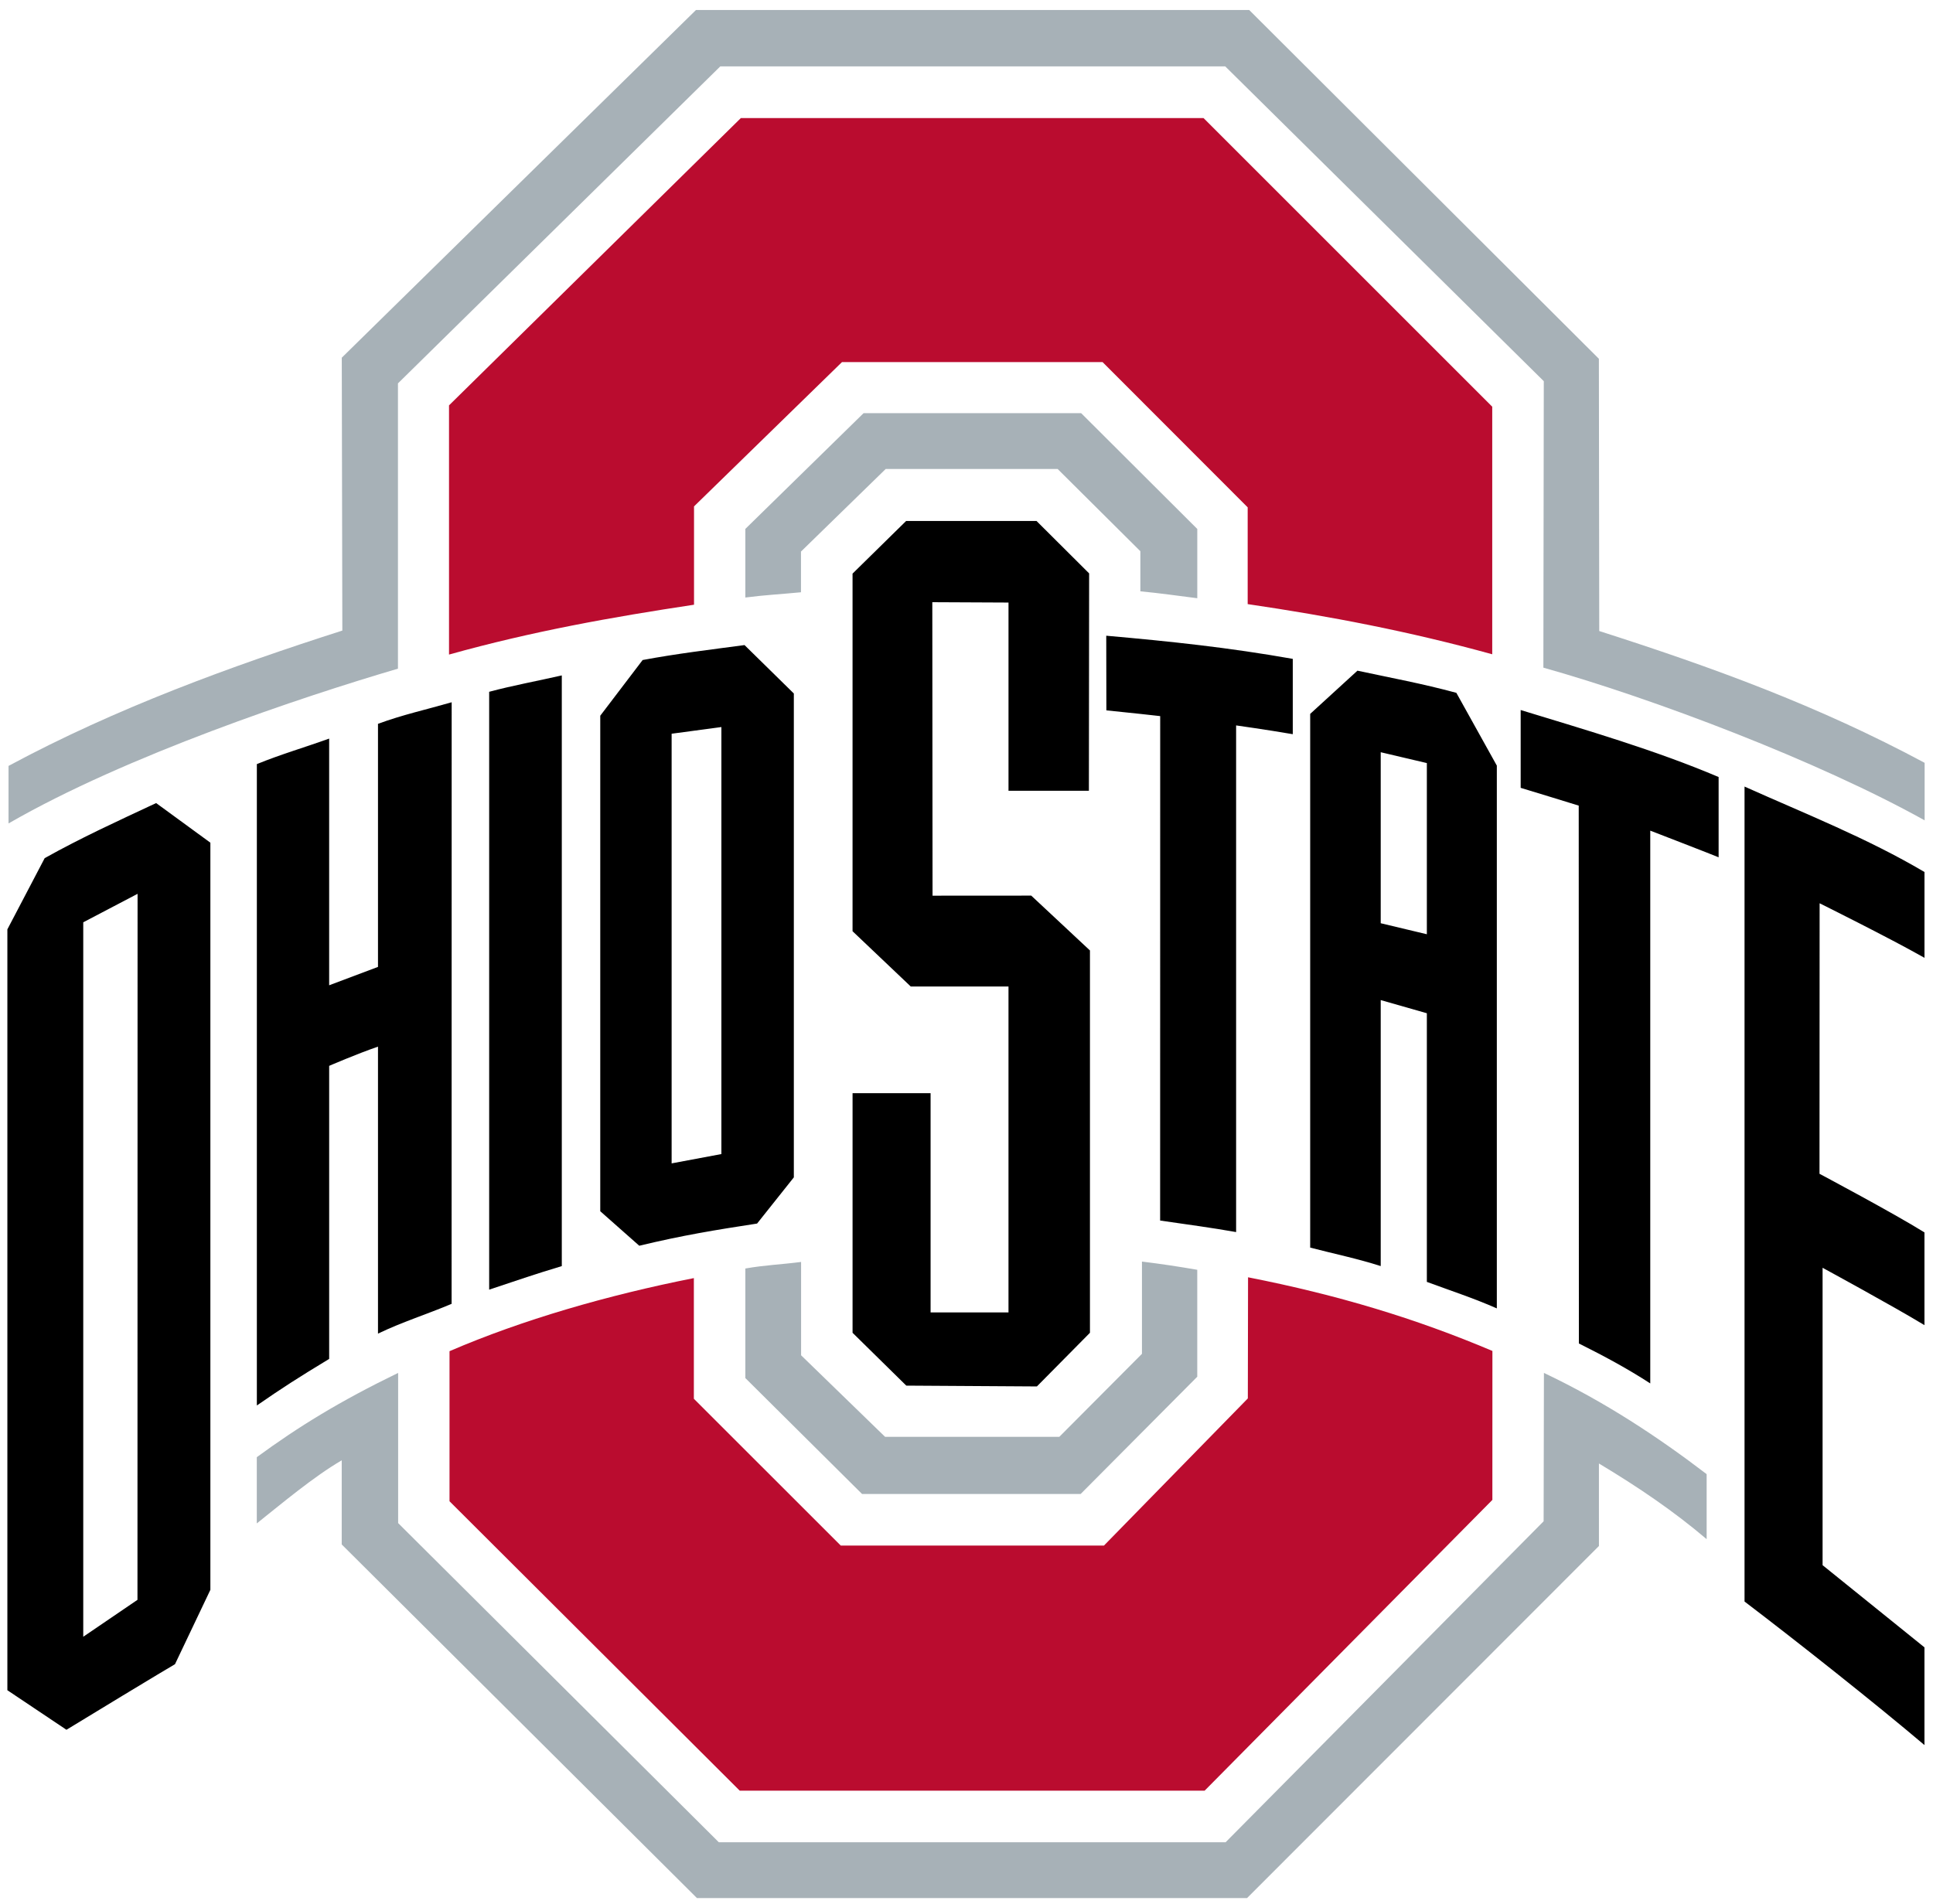
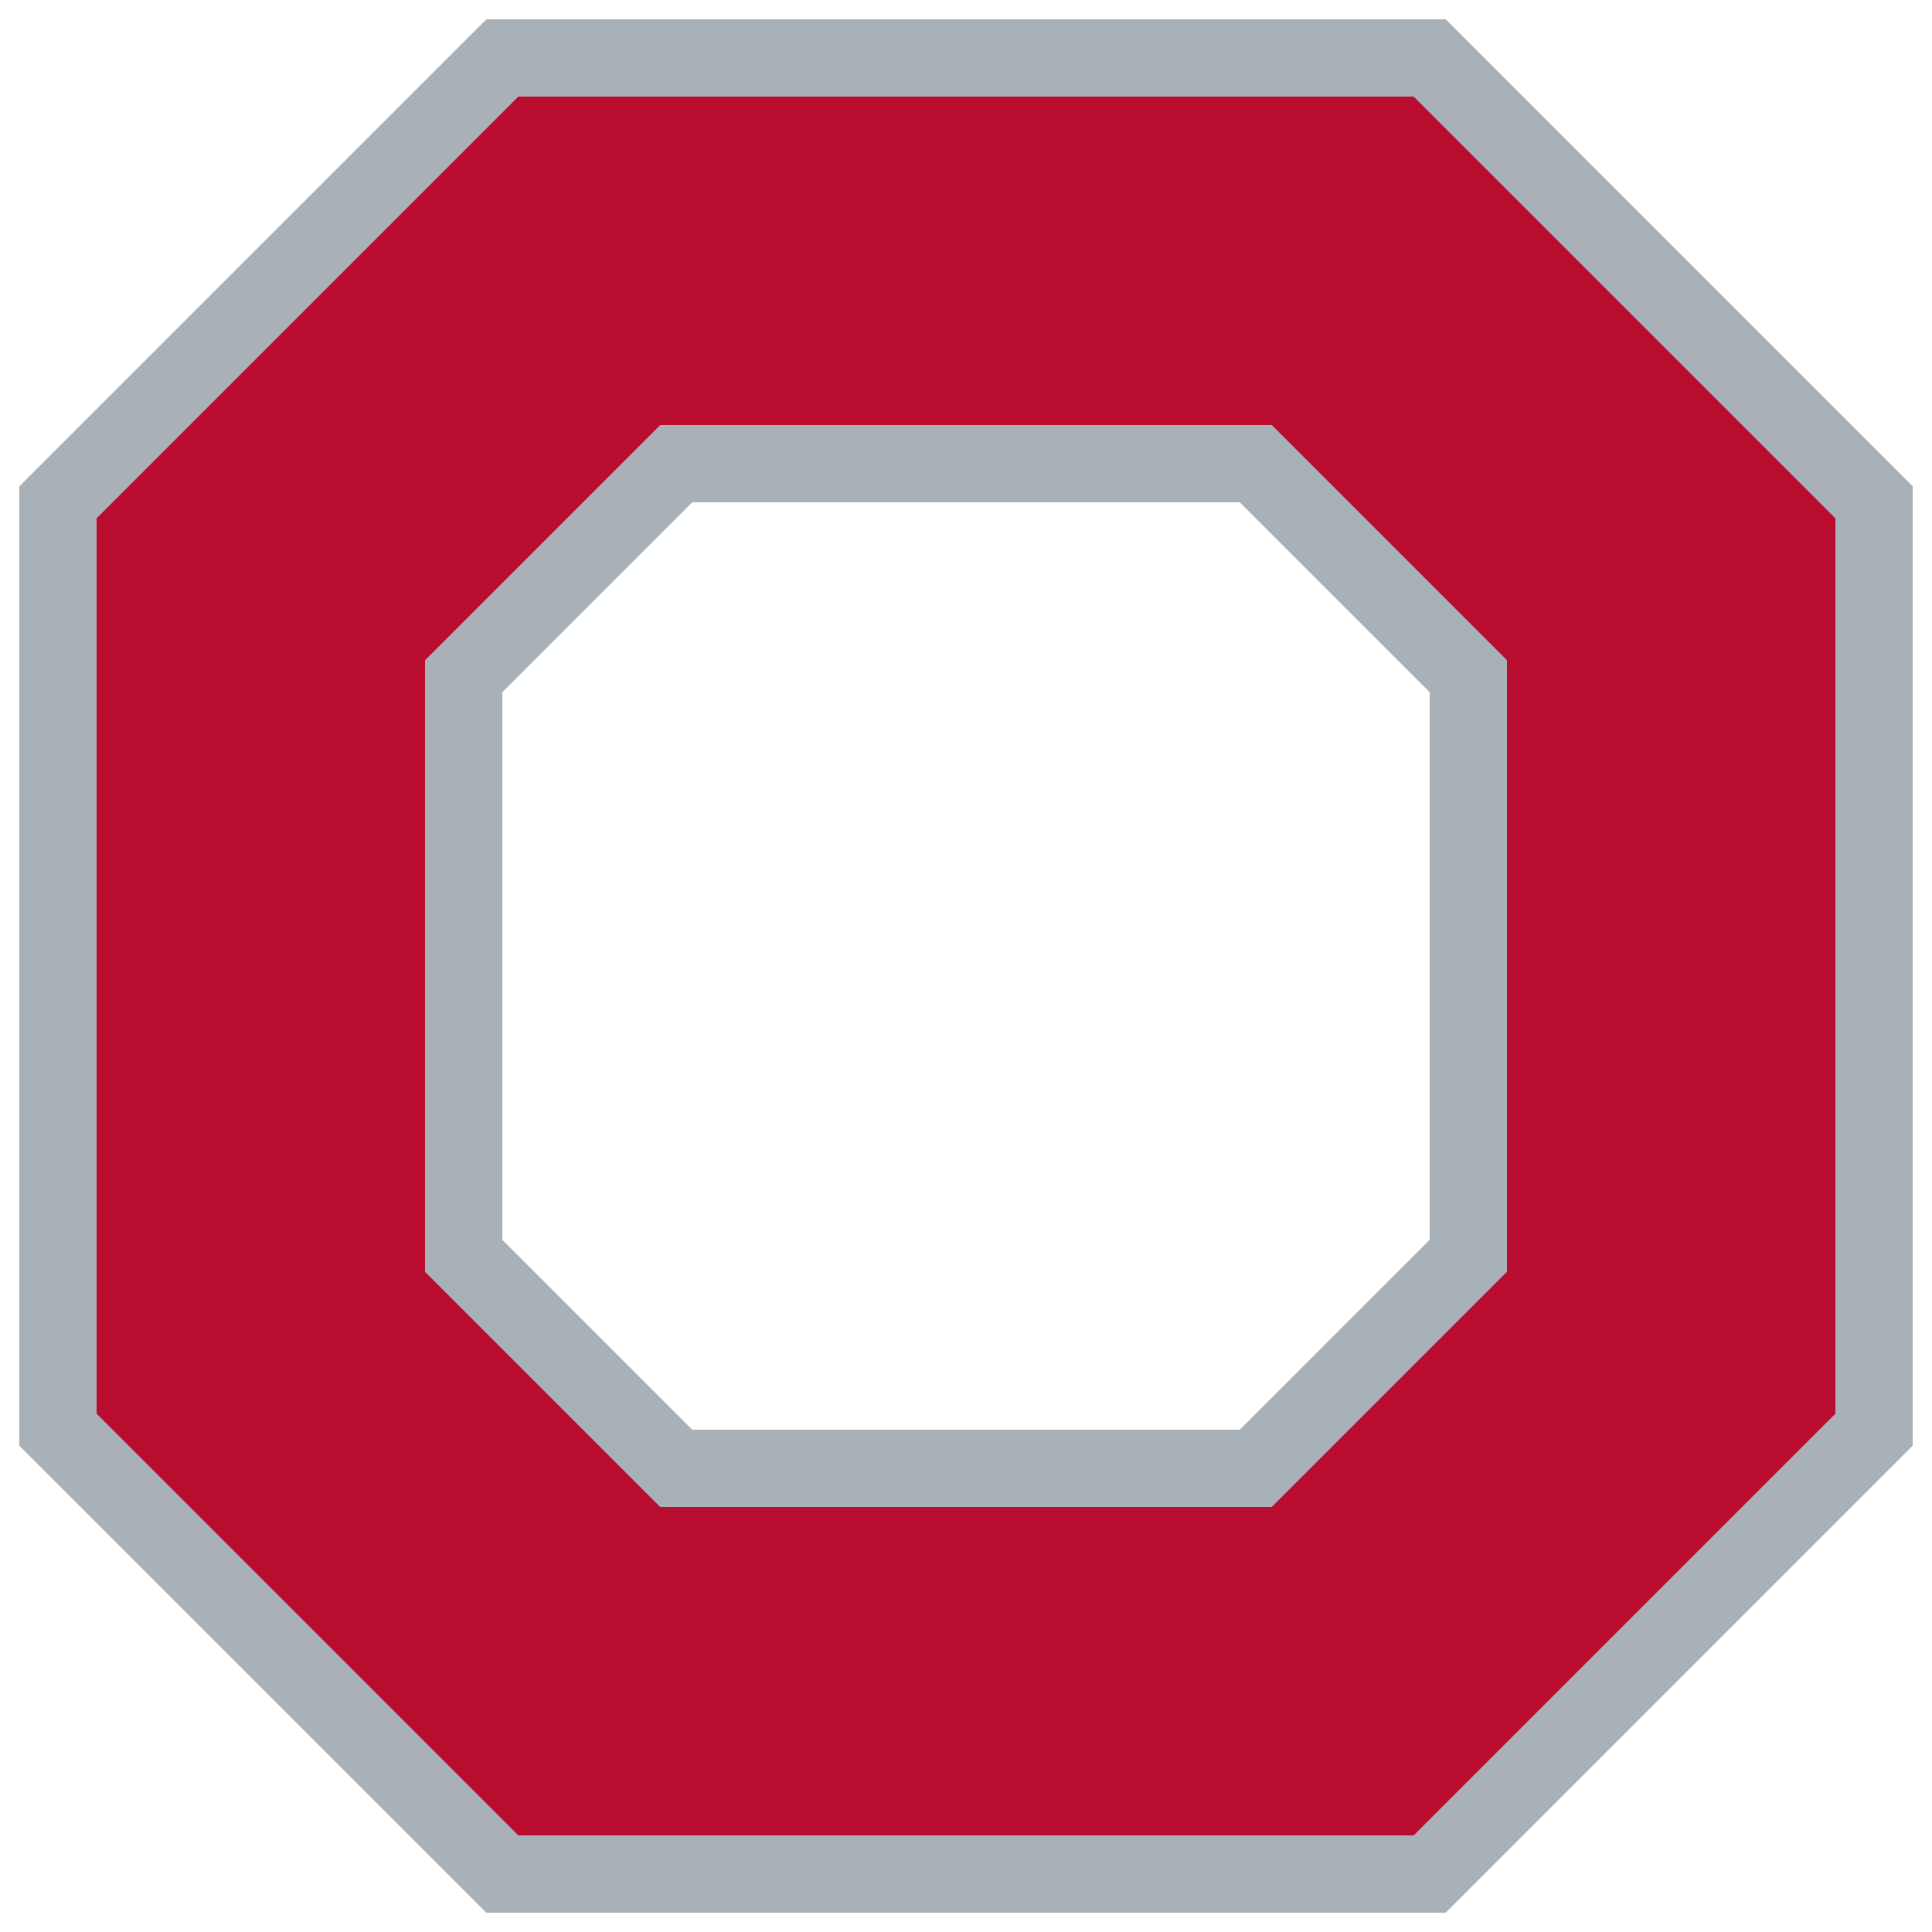
- <svg xmlns="http://www.w3.org/2000/svg" width="247" height="243.31" viewBox="0 0 247 243.31">
-   <g transform="matrix(1.3333 0 0 -1.3333 -391.72 660.3)">
-     <g>
-       <path d="m380.64 445.3-5.136-5.048v-34.279l5.577-5.298h9.368v-31.244h-7.466v21.016h-7.478v-22.967l5.149-5.065 12.517-0.078 5.085 5.143v36.649l-5.628 5.257-9.457-0.006-0.023 28.132 7.302-0.034v-18.04h7.704l0.023 20.836-5.042 5.024h-12.494zm19.178-11 0.012-7.156c2.042-0.199 5.158-0.551 5.158-0.551l-0.006-48.354c2.545-0.367 4.97-0.694 7.282-1.105v48.567s2.842-0.398 5.43-0.841v7.22c-6.168 1.09-11.674 1.67-17.875 2.219zm-34.666-0.898c-3.238-0.432-6.498-0.822-9.766-1.433l-4.061-5.338v-47.499l3.738-3.308c4.161 1.001 7.276 1.508 11.292 2.126l3.522 4.428v46.383l-4.726 4.641zm58.739-2.455-4.528-4.141v-51.161c2.287-0.594 4.548-1.059 6.759-1.771v25.499l4.422-1.263v-25.752c2.284-0.843 4.521-1.574 6.706-2.54v52.03l-3.879 6.977c-3.294 0.889-6.184 1.417-9.48 2.123zm-76.252-0.453c-2.274-0.521-4.69-0.961-6.961-1.57v-57.311c2.294 0.77 4.414 1.496 6.961 2.259v56.622zm-10.554-2.574c-2.36-0.684-4.713-1.198-7.062-2.067v-23.301l-4.68-1.761v23.647c-2.375-0.856-4.583-1.49-6.929-2.445v-61.481c2.493 1.722 3.932 2.646 6.93 4.463v28.091s2.651 1.149 4.679 1.843v-27.511c2.288 1.108 4.66 1.844 7.055 2.856l0.007 57.665zm102.45-0.744v-7.459c0.523-0.149 5.564-1.705 5.564-1.705l0.015-51.557c2.471-1.235 4.627-2.394 6.841-3.829v52.988s6.107-2.358 6.551-2.556v7.695c-6.086 2.587-12.708 4.508-18.97 6.423zm-76.601-1.632v-40.932l-4.769-0.894v41.186l4.769 0.64zm63.188-2.413 4.422-1.04v-16.408l-4.422 1.056v16.392zm34.868-3.292v-78.12c5.092-3.872 12.564-9.793 17.243-13.759v9.366c-3.192 2.585-9.763 7.878-9.763 7.878v28.506s6.748-3.666 9.763-5.498v8.89c-2.941 1.837-10.059 5.618-10.059 5.618l0.012 25.931s6.622-3.286 10.05-5.228v8.225c-5.505 3.254-11.411 5.574-17.246 8.191zm-152.23-1.582c-3.66-1.713-7.17-3.314-10.68-5.279l-3.576-6.826v-72.935l5.662-3.792c0.946 0.59 9.835 5.974 10.402 6.287l3.391 7.127v71.621l-5.199 3.798zm-1.778-8.7-0.01-67.677-5.196-3.538v68.486l5.206 2.729z" />
-       <path d="m364.8 483.92-27.97-27.541v-23.887c7.96 2.226 15.605 3.591 23.481 4.778v9.426l14.178 13.83h24.979l13.904-13.92v-9.277c7.87-1.159 15.474-2.61 23.438-4.809v23.732l-27.669 27.668h-44.341zm48.608-111.12-0.021-11.612-13.789-14.105h-25.223l-14.079 14.071v11.568c-8.307-1.644-16.446-4.002-23.418-7.006v-14.385l27.814-27.743h44.555l27.576 27.872 0.004 14.279c-7.335 3.107-14.799 5.366-23.42 7.061z" fill="#ba0c2f" />
-       <path d="m360.5 494.28-33.948-33.33 0.054-26.158c-10.599-3.392-21.72-7.441-31.991-12.973v-5.514c11.294 6.518 28.166 12.147 37.321 14.836v27.346l30.891 30.385h48.397l30.527-30.174-0.04-27.46c10.564-2.967 26.365-8.963 36.539-14.637v5.514c-10.237 5.493-20.37 9.174-31.184 12.633l-0.035 26.098-33.514 33.434h-53.019zm16.059-38.65-11.329-11.093v-6.577c1.926 0.249 3.424 0.318 5.331 0.504v3.901l8.121 7.918h16.477l7.928-7.884v-3.845c1.907-0.179 3.527-0.419 5.455-0.661v6.639l-11.127 11.099h-20.855zm26.681-81.324v-8.843l-7.918-7.954h-16.702l-8.048 7.815v8.946c-1.938-0.25-3.446-0.295-5.342-0.628v-10.503l11.183-11.109h20.953l11.174 11.237v10.252c-1.896 0.324-3.361 0.547-5.3 0.788zm-71.287-10.673c-5.605-2.723-9.528-5.134-13.545-8.077v-6.349c2.419 1.925 5.415 4.454 8.139 6.048v-8.065l34.043-33.895h52.724l33.722 33.747-0.001 7.909c3.812-2.288 7.19-4.59 10.324-7.254v6.233c-4.59 3.51-9.739 6.931-15.595 9.703l-0.029-14.222-30.476-30.766h-48.574l-30.731 30.593v14.395z" fill="#a7b1b7" />
-     </g>
-   </g>
+ <svg xmlns="http://www.w3.org/2000/svg" width="100" height="100" viewBox="0 0 100 100">
+   <path fill="#ba0c2f" stroke="#a7b1b7" stroke-width="4" stroke-linejoin="miter" fill-rule="evenodd" d="M26 3 H74 L97 26 V74 L74 97 H26 L3 74 V26 Z            M35 24 L24 35 V65 L35 76 H65 L76 65 V35 L65 24 Z" />
</svg>
